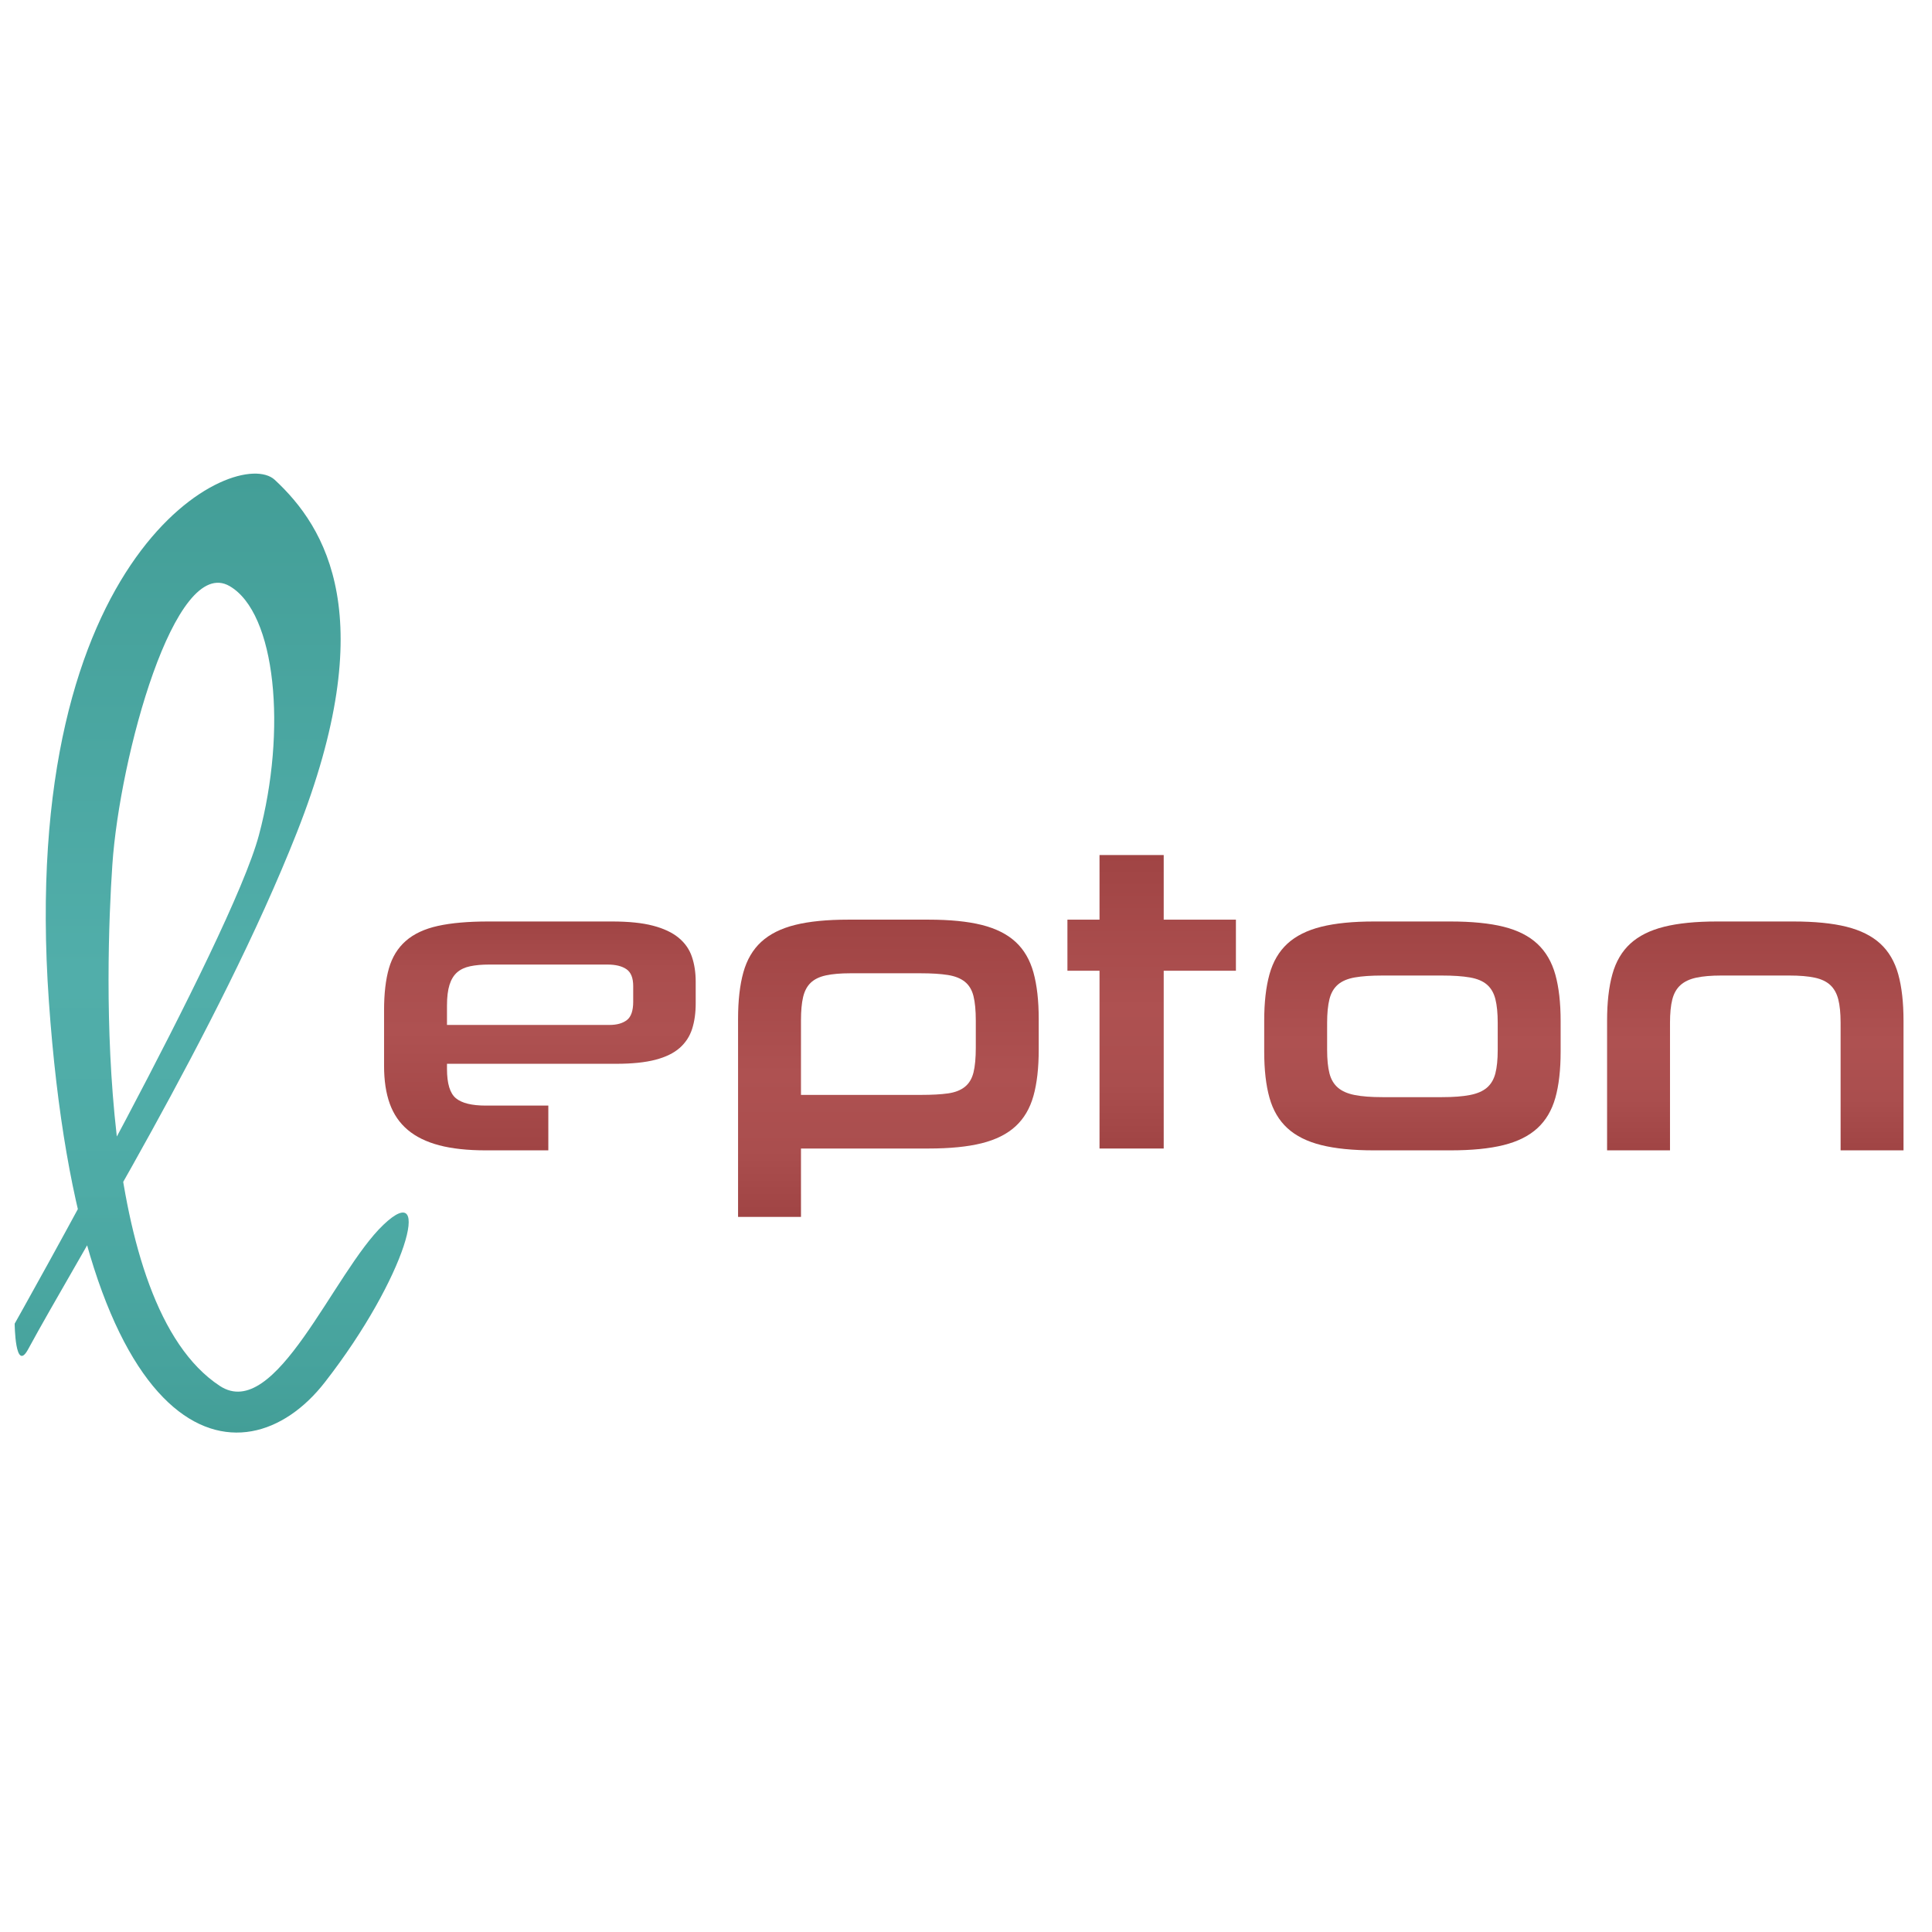
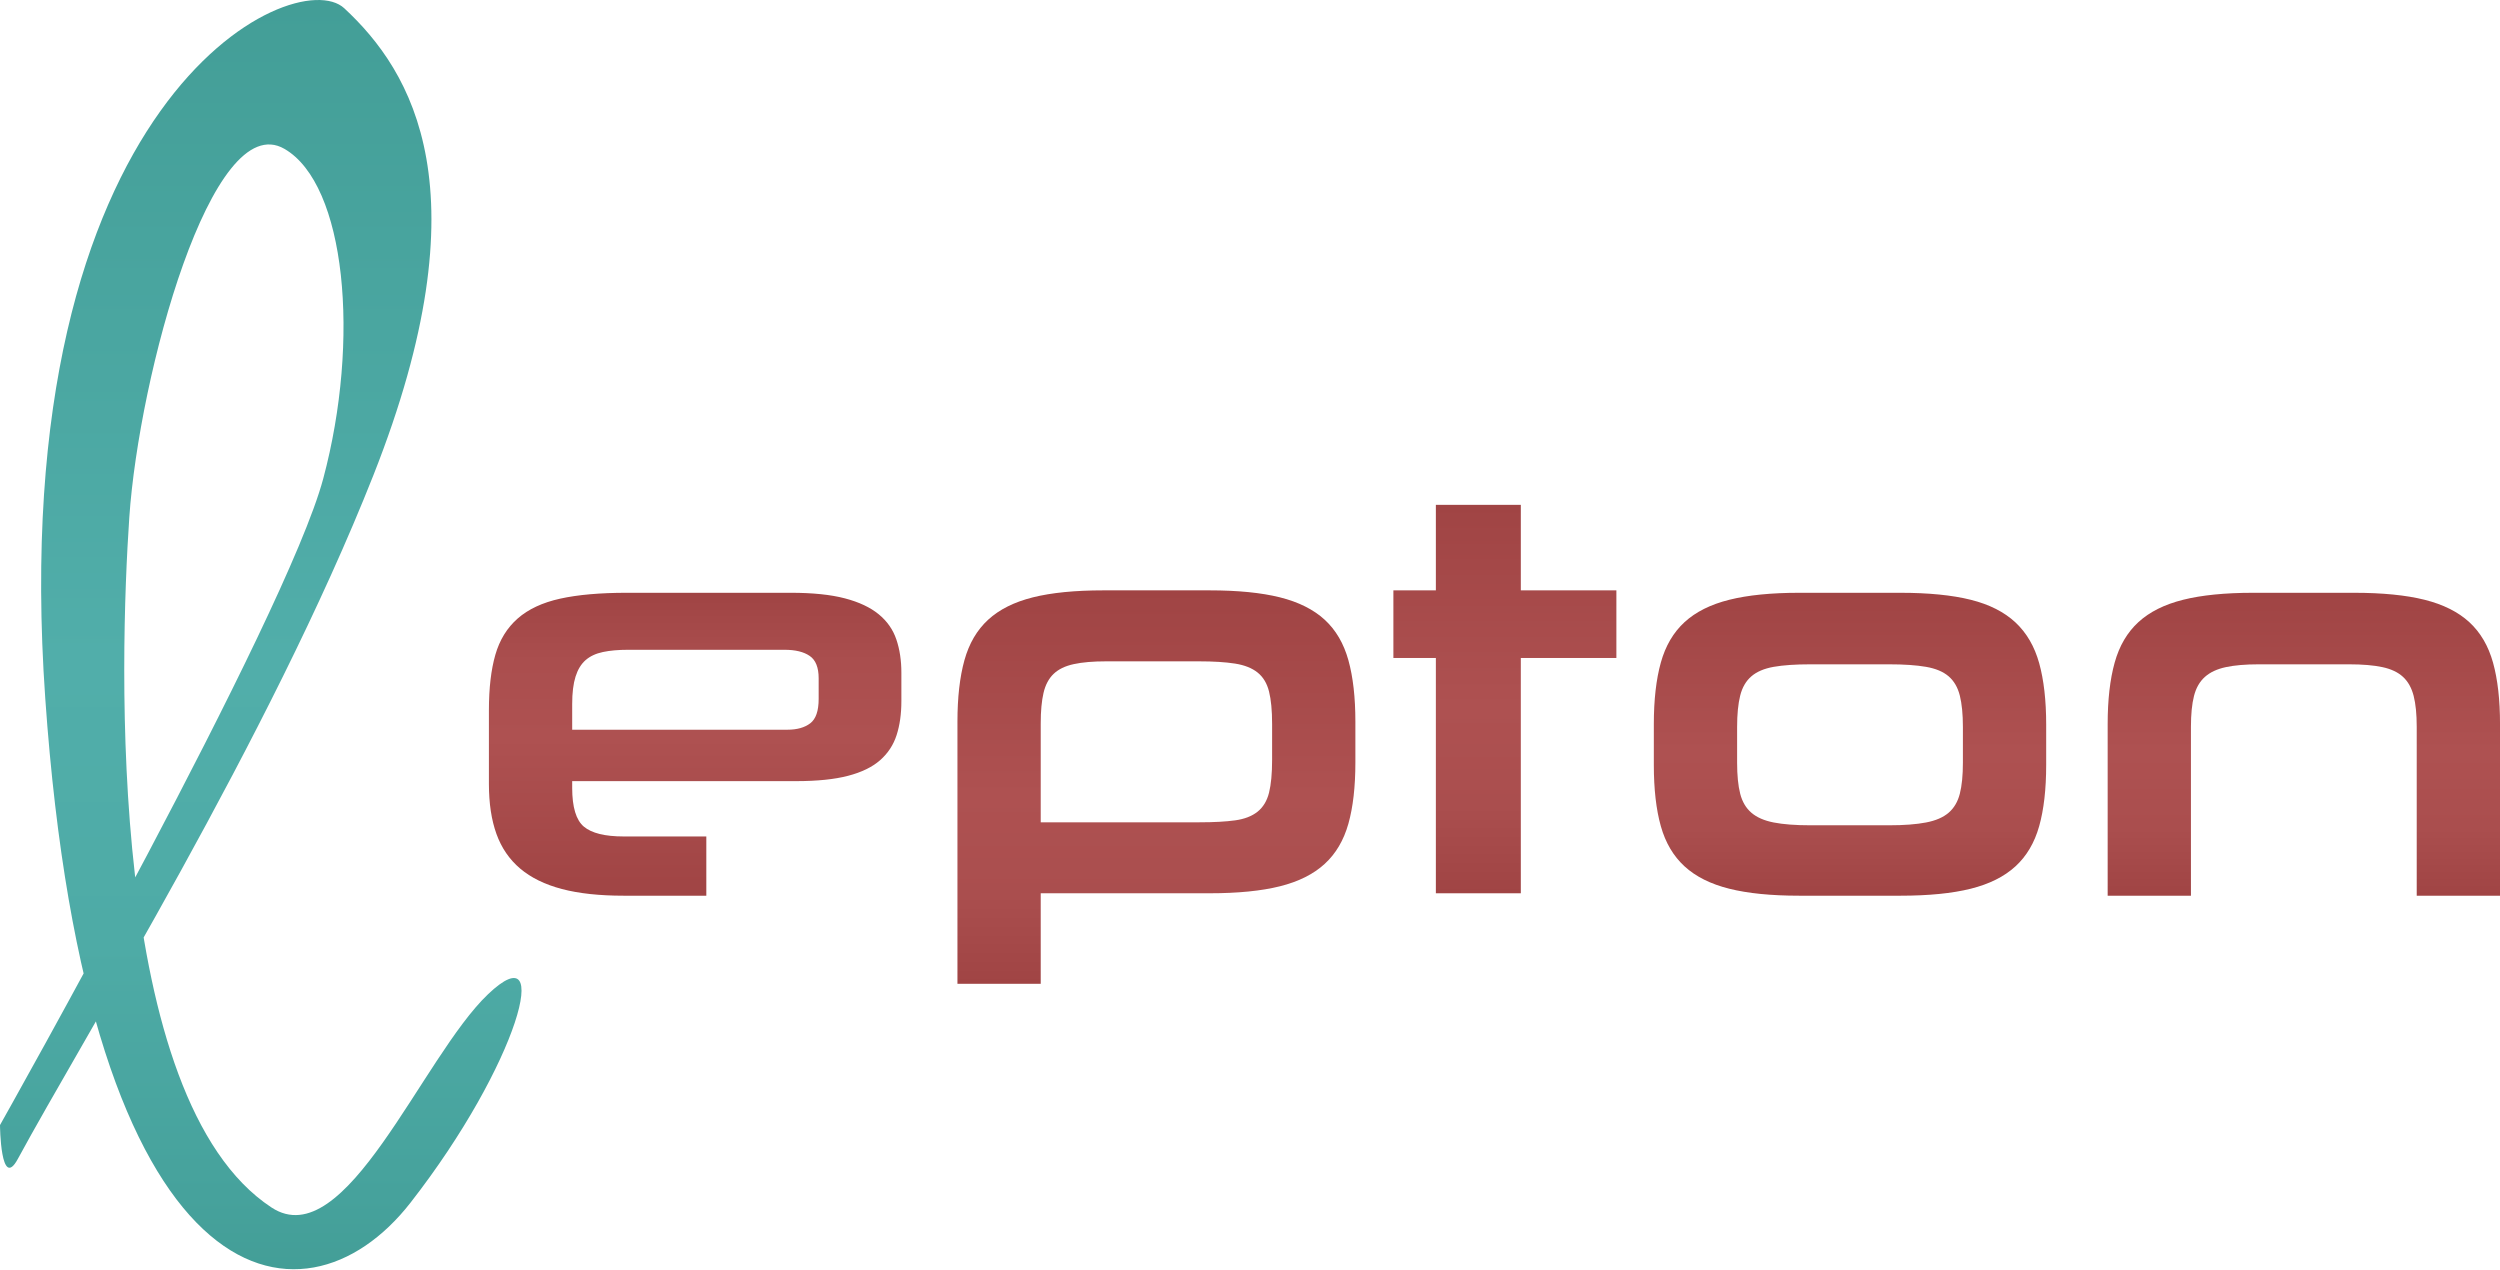
- <svg xmlns="http://www.w3.org/2000/svg" version="1.1" x="0px" y="0px" width="14400px" height="14400px" viewBox="0 0 14400 14400" enable-background="new 0 0 14400 14400" xml:space="preserve">
+ <svg xmlns="http://www.w3.org/2000/svg" version="1.1" x="0px" y="0px" width="492.423px" height="250px" viewBox="0 0 492.423 250" enable-background="new 0 0 492.423 250" xml:space="preserve">
  <g id="Layer_1">
-     <linearGradient id="SVGID_1_" gradientUnits="userSpaceOnUse" x1="4266.007" y1="6617.276" x2="4266.007" y2="5151.271">
-       <stop offset="0" style="stop-color:#E3E3E3" />
-       <stop offset="0.125" style="stop-color:#F1F1F1" />
-       <stop offset="0.293" style="stop-color:#FBFBFB" />
-       <stop offset="0.48" style="stop-color:#FFFFFF" />
-       <stop offset="0.988" style="stop-color:#DFDFDF" />
-       <stop offset="1" style="stop-color:#DEDEDE" />
-     </linearGradient>
-     <rect x="2547.792" y="5151.271" display="none" fill="url(#SVGID_1_)" width="3436.429" height="1466.004" />
+ </g>
+   <g id="Layer_2">
    <g>
-       <linearGradient id="SVGID_2_" gradientUnits="userSpaceOnUse" x1="1577.842" y1="10677.536" x2="1577.841" y2="3530.055">
+       <linearGradient id="SVGID_1_" gradientUnits="userSpaceOnUse" x1="51.363" y1="250" x2="51.363" y2="4.882813e-004">
        <stop offset="0" style="stop-color:#439E97" />
        <stop offset="0.057" style="stop-color:#46A29C" />
        <stop offset="0.257" style="stop-color:#4EABA6" />
        <stop offset="0.48" style="stop-color:#51AEAA" />
        <stop offset="1" style="stop-color:#439E97" />
      </linearGradient>
-       <path fill="url(#SVGID_2_)" d="M109.403,9865.71c0,0,2.857,371.057,100.117,191.132    c364.061-673.514,1419.838-2375.498,2002.336-3849.944c632.831-1601.854,218.435-2275.381-163.829-2630.341    c-280.201-260.185-1920.421,509.686-1683.781,3886.35c238.435,3402.301,1447.142,3622.408,2056.944,2839.677    c609.801-782.731,810.035-1529.056,436.874-1174.097c-373.164,354.958-802.597,1475.318-1219.604,1201.401    c-928.356-609.804-855.543-3085.416-800.935-3886.351c54.609-800.935,465.066-2311.752,873.747-2075.147    c345.858,200.233,427.772,1073.98,218.436,1856.711C1720.373,7007.832,109.403,9865.71,109.403,9865.71z" />
+       <path fill="url(#SVGID_1_)" d="M0,221.604c0,0,0.1,12.979,3.502,6.686c12.734-23.558,49.662-83.089,70.037-134.661    c22.135-56.029,7.64-79.587-5.73-92.002c-9.8-9.1-67.171,17.828-58.894,135.935c8.34,119.003,50.617,126.701,71.946,99.324    c21.33-27.378,28.333-53.482,15.281-41.067c-13.052,12.416-28.073,51.603-42.659,42.022    c-32.471-21.329-29.924-107.92-28.015-135.935c1.91-28.015,16.267-80.859,30.562-72.583c12.097,7.004,14.962,37.565,7.641,64.943    C56.348,121.644,0,221.604,0,221.604z" />
      <g>
-         <linearGradient id="SVGID_3_" gradientUnits="userSpaceOnUse" x1="4242.679" y1="4984.292" x2="4242.679" y2="3278.432" gradientTransform="matrix(-1 0 0 -1 8266.648 11852.489)">
+         <linearGradient id="SVGID_2_" gradientUnits="userSpaceOnUse" x1="-5776.851" y1="-2413.271" x2="-5776.851" y2="-2472.936" gradientTransform="matrix(-1 0 0 -1 -5639.929 -2296.511)">
          <stop offset="0" style="stop-color:#A04444" />
          <stop offset="0.223" style="stop-color:#AA4E4E" />
          <stop offset="0.48" style="stop-color:#AE5151" />
          <stop offset="1" style="stop-color:#A04444" />
        </linearGradient>
-         <path fill="url(#SVGID_3_)" d="M4562.168,6868.198c123.826,0,225.573,10.475,305.292,31.473     c79.763,20.949,143.203,50.85,190.413,89.699c47.209,38.802,80.255,86.012,99.143,141.63     c18.883,55.573,28.323,118.031,28.323,187.27v160.512c0,71.311-8.897,134.79-26.75,190.413     c-17.803,55.568-48.783,102.782-92.846,141.633c-44.063,38.797-104.357,68.164-180.973,88.127     c-76.572,19.909-173.595,29.9-291.128,29.9H3331.557v37.767c0,109.075,22.029,182.003,66.092,218.737     c44.063,36.682,118.569,55.081,223.463,55.081h465.805v189.158v144.46h-465.805c-136.366,0-252.278-12.595-347.782-37.767     c-95.455-25.18-173.595-63.487-234.475-114.879c-60.835-51.436-105.436-116.453-133.763-195.141     c-28.326-78.678-42.491-172.609-42.491-281.686v-415.452c0-123.822,12.097-227.681,36.194-311.586     c24.149-83.939,66.097-152.147,125.897-204.569c59.799-52.477,139.562-89.701,239.195-111.735     c99.685-22.029,225.036-33.046,376.108-33.046H4562.168z M3331.557,7639.294h1211.724c54.591,0,97.571-12.097,129.043-36.192     c31.473-24.141,47.209-69.781,47.209-136.915v-116.443c0-60.885-16.768-102.828-50.356-125.902     c-33.539-23.109-80.749-34.61-141.633-34.61h-881.252c-54.539,0-101.752,4.177-141.633,12.585     c-39.833,8.355-72.391,23.607-97.567,45.633c-25.179,22.032-44.063,52.973-56.653,92.846     c-12.59,39.837-18.882,91.281-18.882,154.229V7639.294z" />
-         <linearGradient id="SVGID_4_" gradientUnits="userSpaceOnUse" x1="6621.54" y1="9070.277" x2="6621.54" y2="6854.546">
+         <path fill="url(#SVGID_2_)" d="M155.747,116.76c4.331,0,7.89,0.366,10.678,1.101c2.79,0.733,5.009,1.779,6.66,3.138     c1.652,1.357,2.808,3.008,3.468,4.954c0.661,1.943,0.991,4.127,0.991,6.55v5.614c0,2.494-0.311,4.715-0.936,6.66     c-0.623,1.944-1.706,3.595-3.247,4.954c-1.542,1.357-3.65,2.384-6.33,3.082c-2.679,0.697-6.072,1.046-10.183,1.046h-44.145v1.321     c0,3.815,0.771,6.366,2.312,7.651c1.542,1.283,4.147,1.926,7.816,1.926h16.292v6.616v5.053h-16.292     c-4.77,0-8.824-0.439-12.165-1.32c-3.339-0.881-6.072-2.221-8.201-4.019c-2.128-1.8-3.688-4.073-4.679-6.825     c-0.991-2.752-1.486-6.038-1.486-9.853v-14.531c0-4.332,0.423-7.965,1.266-10.898c0.845-2.937,2.313-5.322,4.404-7.156     c2.092-1.835,4.881-3.138,8.367-3.908c3.487-0.771,7.871-1.156,13.155-1.156H155.747z M112.703,143.731h42.383     c1.91,0,3.413-0.424,4.514-1.267c1.101-0.845,1.651-2.44,1.651-4.788v-4.074c0-2.129-0.586-3.597-1.761-4.403     c-1.173-0.809-2.824-1.211-4.954-1.211h-30.824c-1.908,0-3.559,0.146-4.954,0.44c-1.393,0.292-2.532,0.825-3.413,1.596     c-0.881,0.771-1.541,1.853-1.981,3.248c-0.44,1.393-0.661,3.192-0.661,5.395V143.731z" />
+         <linearGradient id="SVGID_3_" gradientUnits="userSpaceOnUse" x1="227.778" y1="193.782" x2="227.778" y2="116.283">
          <stop offset="0" style="stop-color:#A04444" />
          <stop offset="0.223" style="stop-color:#AA4E4E" />
          <stop offset="0.48" style="stop-color:#AE5151" />
          <stop offset="1" style="stop-color:#A04444" />
        </linearGradient>
-         <path fill="url(#SVGID_4_)" d="M6920.534,6854.545c159.437,0,291.618,13.133,396.57,39.344     c104.898,26.26,188.839,68.208,251.785,125.893c62.947,57.733,107.503,133.763,133.767,228.181     c26.204,94.42,39.34,209.834,39.34,346.214v229.752c0,136.416-13.136,251.297-39.34,344.632     c-26.264,93.388-70.819,168.92-133.767,226.604c-62.946,57.737-146.887,99.69-251.785,125.893     c-104.952,26.274-237.133,39.348-396.57,39.348h-950.497v509.872h-468.954V7594.177c0-136.38,13.083-251.794,39.343-346.214     c26.212-94.418,70.817-170.448,133.763-228.181c62.946-57.685,146.842-99.632,251.786-125.893     c104.894-26.211,237.083-39.344,396.565-39.344H6920.534z M7273.036,7606.763c0-75.54-5.796-136.37-17.314-182.545     c-11.555-46.13-33.047-81.835-64.511-107.015c-31.481-25.172-73.967-41.952-127.47-50.361     c-53.507-8.354-121.173-12.585-203.002-12.585h-522.462c-73.47,0-134.301,5.262-182.546,15.732     c-48.29,10.523-86.061,28.868-113.303,55.09c-27.296,26.255-46.178,61.915-56.653,107.004     c-10.523,45.144-15.737,102.295-15.737,171.534v557.077h893.848c81.83,0,148.958-3.644,201.429-11.022     c52.423-7.322,94.416-23.598,125.897-48.777c31.464-25.182,52.956-60.832,64.511-107.014     c11.519-46.13,17.314-108.046,17.314-185.693V7606.763z" />
-         <linearGradient id="SVGID_5_" gradientUnits="userSpaceOnUse" x1="8583.904" y1="8560.405" x2="8583.904" y2="6373.001">
+         <path fill="url(#SVGID_3_)" d="M238.236,116.282c5.577,0,10.201,0.459,13.871,1.376c3.669,0.918,6.605,2.386,8.807,4.403     c2.202,2.02,3.761,4.679,4.679,7.981c0.917,3.303,1.376,7.34,1.376,12.109v8.036c0,4.771-0.459,8.79-1.376,12.055     c-0.918,3.266-2.477,5.909-4.679,7.926c-2.201,2.02-5.138,3.486-8.807,4.403c-3.67,0.919-8.294,1.376-13.871,1.376H204.99v17.834     h-16.403v-51.63c0-4.77,0.458-8.807,1.376-12.109c0.917-3.303,2.477-5.962,4.679-7.981c2.202-2.018,5.136-3.485,8.807-4.403     c3.669-0.917,8.292-1.376,13.871-1.376H238.236z M250.566,142.593c0-2.643-0.203-4.77-0.605-6.385     c-0.404-1.613-1.156-2.862-2.257-3.743s-2.587-1.468-4.458-1.761s-4.238-0.441-7.101-0.441h-18.274     c-2.57,0-4.698,0.184-6.385,0.551c-1.689,0.368-3.01,1.01-3.963,1.926c-0.955,0.919-1.615,2.166-1.982,3.744     c-0.368,1.578-0.55,3.577-0.55,5.999v19.485h31.265c2.861,0,5.21-0.127,7.045-0.386c1.834-0.256,3.303-0.825,4.403-1.706     s1.853-2.127,2.257-3.742c0.402-1.613,0.605-3.779,0.605-6.496V142.593z" />
+         <linearGradient id="SVGID_4_" gradientUnits="userSpaceOnUse" x1="296.416" y1="175.948" x2="296.416" y2="99.439">
          <stop offset="0" style="stop-color:#A04444" />
          <stop offset="0.223" style="stop-color:#AA4E4E" />
          <stop offset="0.48" style="stop-color:#AE5151" />
          <stop offset="1" style="stop-color:#A04444" />
        </linearGradient>
-         <path fill="url(#SVGID_5_)" d="M8195.205,8560.405V7235.379h-239.199v-380.833h239.199V6373h478.397v481.545h538.2v380.833     h-538.2v1325.026H8195.205z" />
-         <linearGradient id="SVGID_6_" gradientUnits="userSpaceOnUse" x1="10527.377" y1="8574.058" x2="10527.377" y2="6868.197">
+         <path fill="url(#SVGID_4_)" d="M282.821,175.948v-46.347h-8.366v-13.319h8.366V99.439h16.733v16.843h18.824v13.319h-18.824     v46.347H282.821z" />
+         <linearGradient id="SVGID_5_" gradientUnits="userSpaceOnUse" x1="364.395" y1="176.426" x2="364.395" y2="116.76">
          <stop offset="0" style="stop-color:#A04444" />
          <stop offset="0.223" style="stop-color:#AA4E4E" />
          <stop offset="0.48" style="stop-color:#AE5151" />
          <stop offset="1" style="stop-color:#A04444" />
        </linearGradient>
-         <path fill="url(#SVGID_6_)" d="M10240.969,8574.058c-157.366,0-288.529-13.075-393.42-39.348     c-104.943-26.202-188.839-68.154-251.785-125.893c-62.954-57.685-107.557-133.217-133.758-226.604     c-26.265-93.336-39.349-208.216-39.349-344.633v-229.75c0-136.381,13.084-251.795,39.349-346.214     c26.201-94.419,70.804-170.449,133.758-228.183c62.946-57.684,146.842-99.632,251.785-125.892     c104.891-26.211,236.054-39.344,393.42-39.344h569.662c159.438,0,291.623,13.132,396.574,39.344     c104.889,26.26,188.84,68.75,251.785,127.466c62.946,58.768,107.494,135.336,133.769,229.755     c26.201,94.42,39.339,209.842,39.339,346.214v226.604c0,136.417-13.138,251.297-39.339,344.633     c-26.274,93.388-70.822,168.92-133.769,226.604c-62.945,57.738-146.896,99.69-251.785,125.893     c-104.951,26.272-237.137,39.348-396.574,39.348H10240.969z M11163.137,7623.563c0-71.311-5.794-130.07-17.314-176.254     c-11.555-46.13-32.548-82.322-62.945-108.578c-30.434-26.22-72.92-44.067-127.457-53.507     c-54.592-9.439-123.831-14.167-207.734-14.167h-443.771c-83.941,0-152.647,4.728-206.154,14.167     c-53.508,9.439-95.495,27.287-125.892,53.507c-30.434,26.256-51.445,62.448-62.947,108.578     c-11.555,46.184-17.314,104.943-17.314,176.254v201.424c0,71.354,5.76,129.591,17.314,174.68     c11.502,45.145,32.514,80.803,62.947,107.006c30.396,26.264,72.384,44.609,125.892,55.088     c53.507,10.524,122.213,15.733,206.154,15.733h443.771c83.903,0,153.143-5.209,207.734-15.733     c54.537-10.479,97.023-28.824,127.457-55.088c30.397-26.203,51.391-61.861,62.945-107.006     c11.521-45.089,17.314-103.325,17.314-174.68V7623.563z" />
-         <linearGradient id="SVGID_7_" gradientUnits="userSpaceOnUse" x1="13083.008" y1="8574.058" x2="13083.008" y2="6868.197">
+         <path fill="url(#SVGID_5_)" d="M354.376,176.426c-5.504,0-10.092-0.457-13.761-1.375c-3.671-0.918-6.605-2.385-8.807-4.404     c-2.202-2.018-3.763-4.659-4.679-7.927c-0.919-3.264-1.376-7.282-1.376-12.054v-8.036c0-4.77,0.457-8.807,1.376-12.109     c0.916-3.303,2.477-5.962,4.679-7.981c2.201-2.018,5.136-3.485,8.807-4.403c3.669-0.917,8.257-1.376,13.761-1.376h19.926     c5.576,0,10.199,0.459,13.87,1.376c3.669,0.918,6.606,2.405,8.807,4.458c2.202,2.056,3.761,4.734,4.68,8.036     c0.916,3.303,1.376,7.34,1.376,12.109v7.927c0,4.771-0.46,8.79-1.376,12.054c-0.919,3.268-2.478,5.909-4.68,7.927     c-2.2,2.02-5.138,3.486-8.807,4.404c-3.671,0.918-8.294,1.375-13.87,1.375H354.376z M386.631,143.181     c0-2.495-0.203-4.551-0.604-6.165c-0.404-1.614-1.14-2.88-2.202-3.798c-1.065-0.917-2.552-1.542-4.459-1.872     c-1.909-0.33-4.331-0.495-7.266-0.495h-15.522c-2.936,0-5.339,0.165-7.211,0.495c-1.871,0.33-3.34,0.955-4.402,1.872     c-1.065,0.918-1.8,2.184-2.202,3.798c-0.404,1.614-0.605,3.67-0.605,6.165v7.045c0,2.496,0.201,4.532,0.605,6.109     c0.402,1.58,1.137,2.826,2.202,3.743c1.063,0.919,2.531,1.561,4.402,1.927c1.872,0.368,4.275,0.551,7.211,0.551H372.1     c2.935,0,5.356-0.183,7.266-0.551c1.907-0.366,3.394-1.008,4.459-1.927c1.063-0.917,1.798-2.163,2.202-3.743     c0.401-1.577,0.604-3.613,0.604-6.109V143.181z" />
+         <linearGradient id="SVGID_6_" gradientUnits="userSpaceOnUse" x1="453.784" y1="176.426" x2="453.784" y2="116.76">
          <stop offset="0" style="stop-color:#A04444" />
          <stop offset="0.223" style="stop-color:#AA4E4E" />
          <stop offset="0.48" style="stop-color:#AE5151" />
          <stop offset="1" style="stop-color:#A04444" />
        </linearGradient>
-         <path fill="url(#SVGID_7_)" d="M13718.771,8574.058v-950.495c0-71.311-5.804-129.537-17.307-174.681     c-11.561-45.09-31.48-80.749-59.799-107.005c-28.336-26.221-67.176-44.557-116.451-55.08     c-49.329-10.48-111.734-15.74-187.274-15.74h-509.863c-73.47,0-134.853,5.26-184.129,15.74     c-49.321,10.523-88.66,28.859-118.018,55.08c-29.411,26.256-49.862,61.915-61.382,107.005     c-11.555,45.144-17.305,103.37-17.305,174.681v950.495h-468.952V7607.83c0-136.381,13.084-251.795,39.34-346.214     c26.21-94.419,70.821-170.449,133.768-228.183c62.946-57.684,146.833-99.632,251.784-125.892     c104.9-26.211,236.055-39.344,393.411-39.344h569.679c159.43,0,291.614,13.132,396.559,39.344     c104.896,26.26,188.838,68.208,251.785,125.892c62.945,57.734,107.51,133.763,133.768,228.183     c26.209,94.419,39.338,209.833,39.338,346.214v966.228H13718.771z" />
+         <path fill="url(#SVGID_6_)" d="M476.02,176.426v-33.245c0-2.495-0.202-4.531-0.604-6.11c-0.404-1.577-1.102-2.824-2.092-3.743     c-0.99-0.916-2.35-1.559-4.073-1.926c-1.726-0.367-3.908-0.551-6.55-0.551h-17.834c-2.57,0-4.716,0.184-6.439,0.551     c-1.726,0.367-3.102,1.01-4.129,1.926c-1.028,0.919-1.744,2.166-2.146,3.743c-0.404,1.579-0.605,3.615-0.605,6.11v33.245h-16.403     V142.63c0-4.77,0.458-8.807,1.376-12.109s2.478-5.962,4.68-7.981c2.2-2.018,5.136-3.485,8.807-4.403     c3.668-0.917,8.256-1.376,13.761-1.376h19.925c5.576,0,10.201,0.459,13.871,1.376c3.669,0.918,6.605,2.386,8.807,4.403     c2.202,2.02,3.76,4.679,4.679,7.981c0.917,3.303,1.376,7.34,1.376,12.109v33.796H476.02z" />
      </g>
    </g>
-     <rect x="2777.639" y="5578.171" display="none" fill="#AE5151" width="237.024" height="261.026" />
-     <rect x="2777.639" y="5258.201" display="none" fill="#F2F2F2" width="237.024" height="261.026" />
-     <rect x="2782.139" y="5901.141" display="none" fill="#51AEAA" width="228.022" height="255.026" />
-     <rect x="2782.139" y="6221.11" display="none" fill="#282828" width="228.022" height="255.026" />
  </g>
-   <g id="Layer_2" display="none">
- </g>
</svg>
